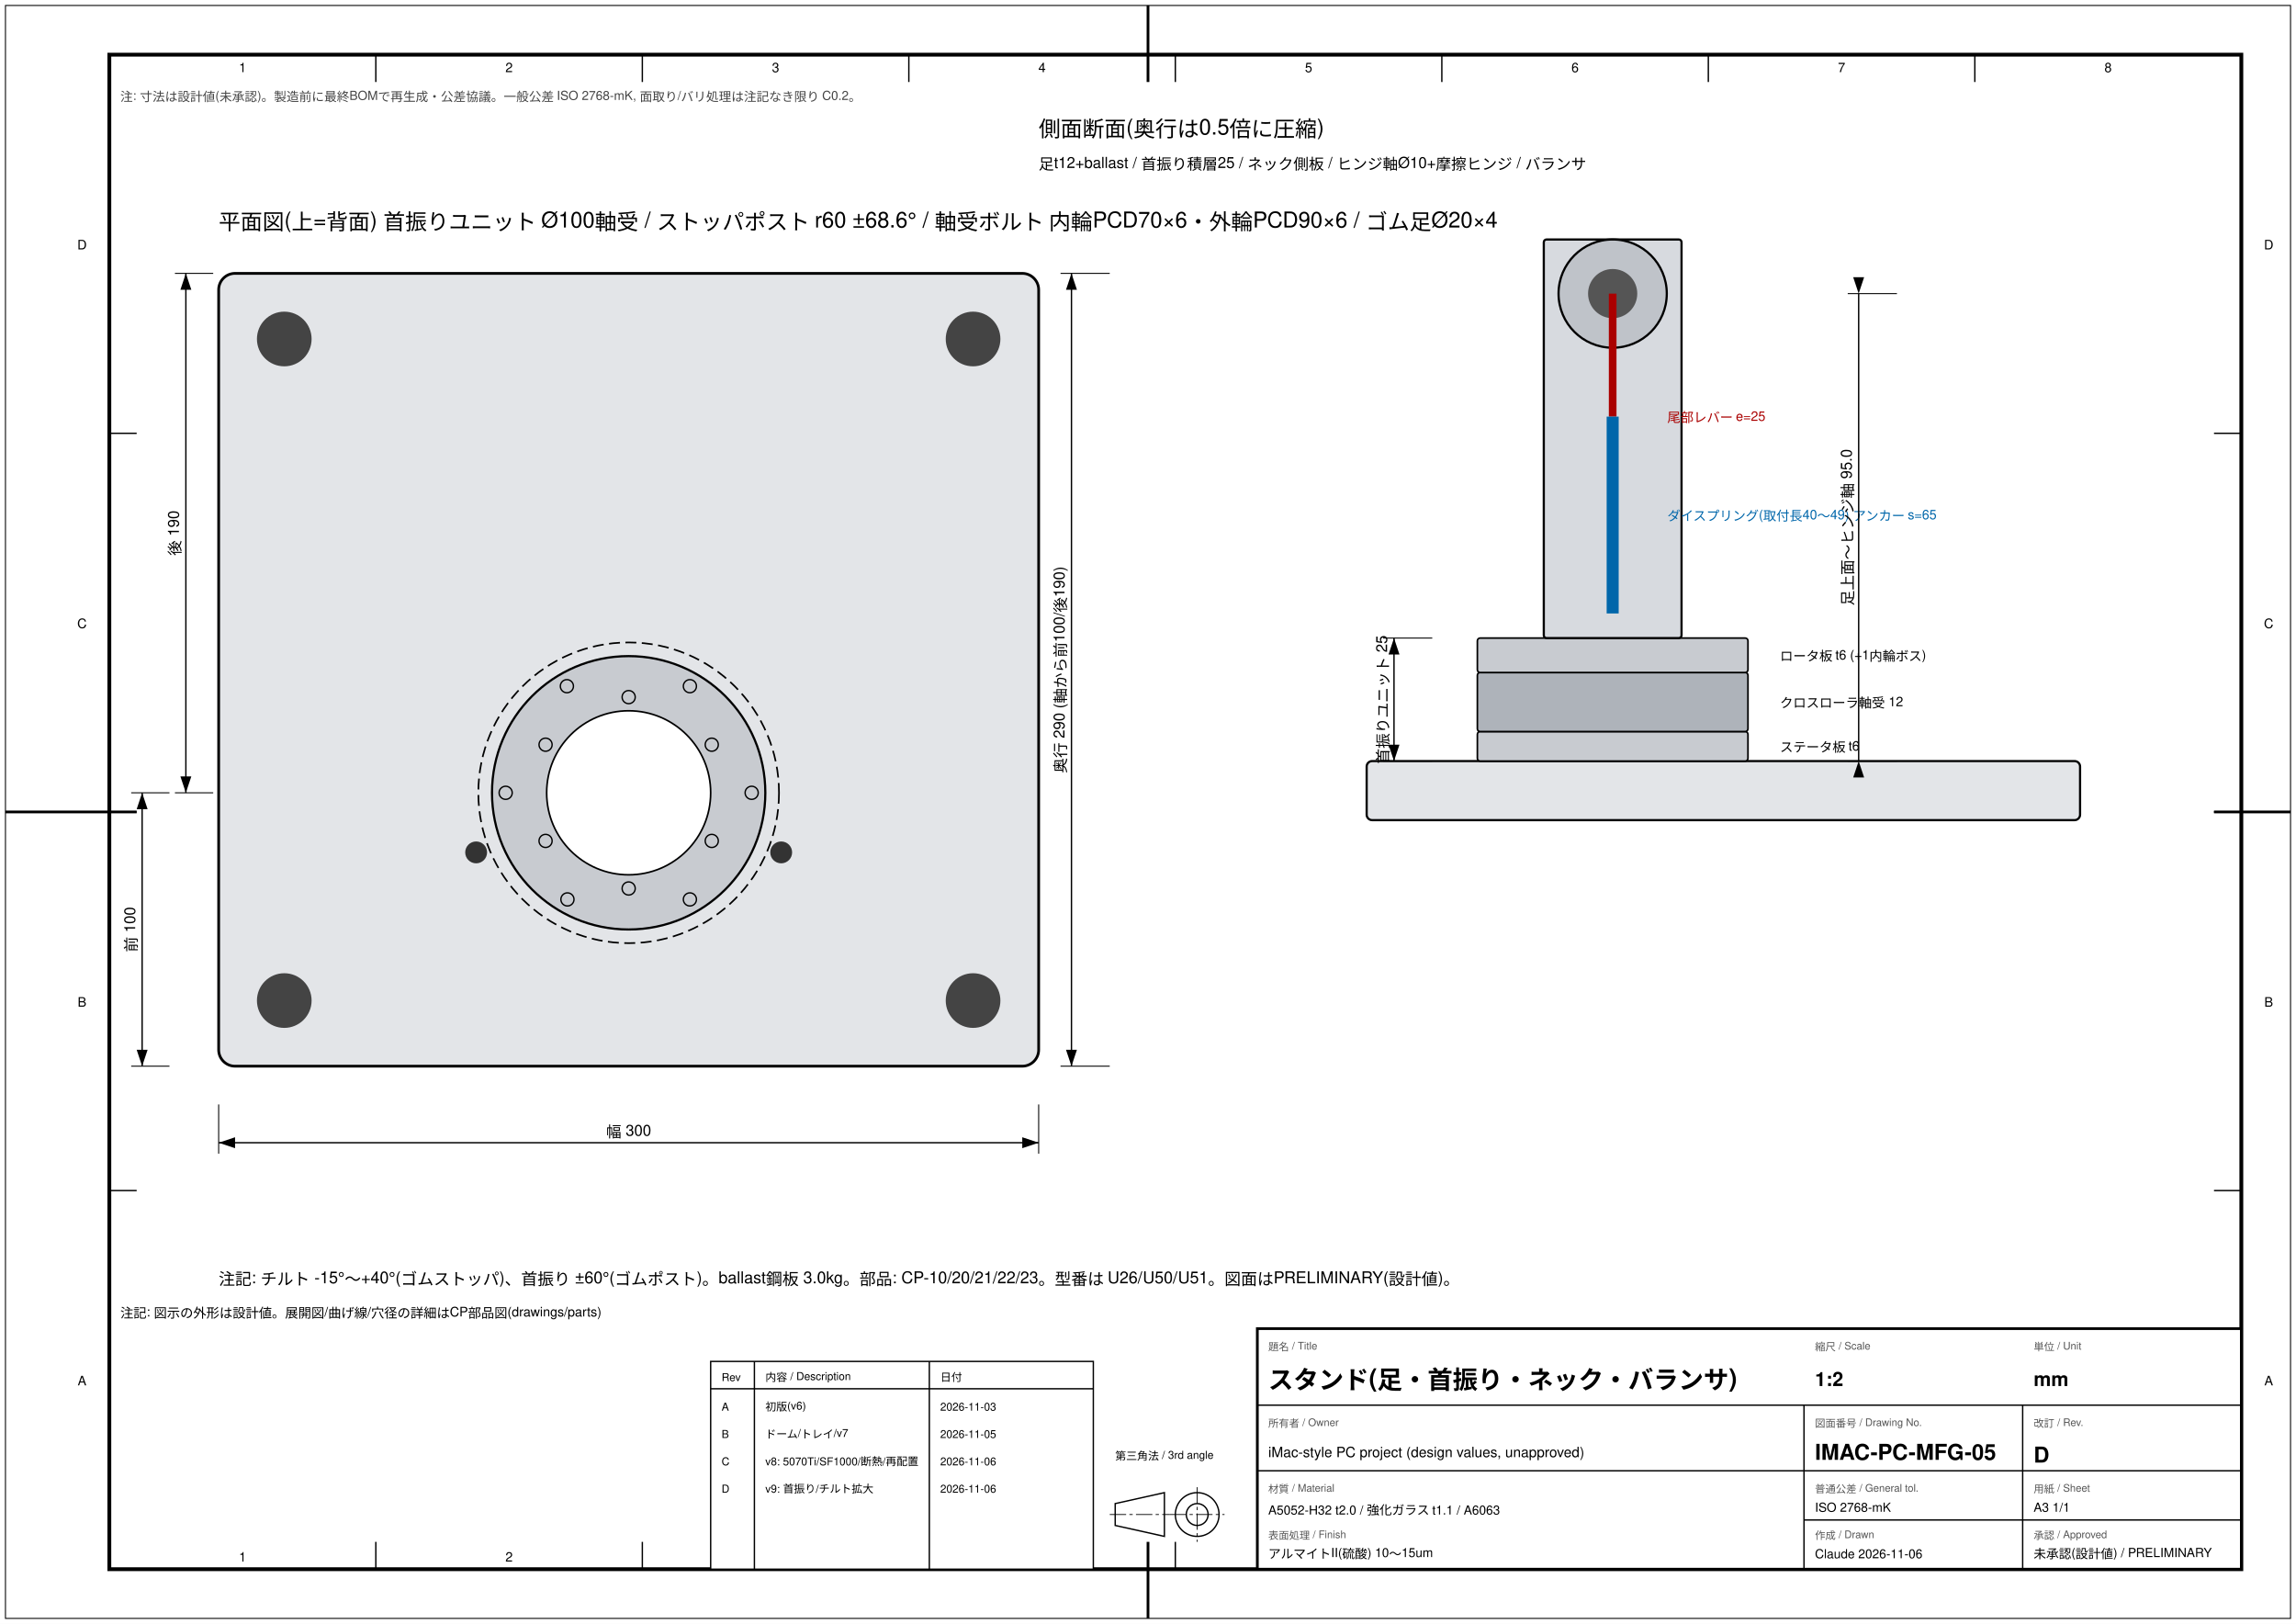
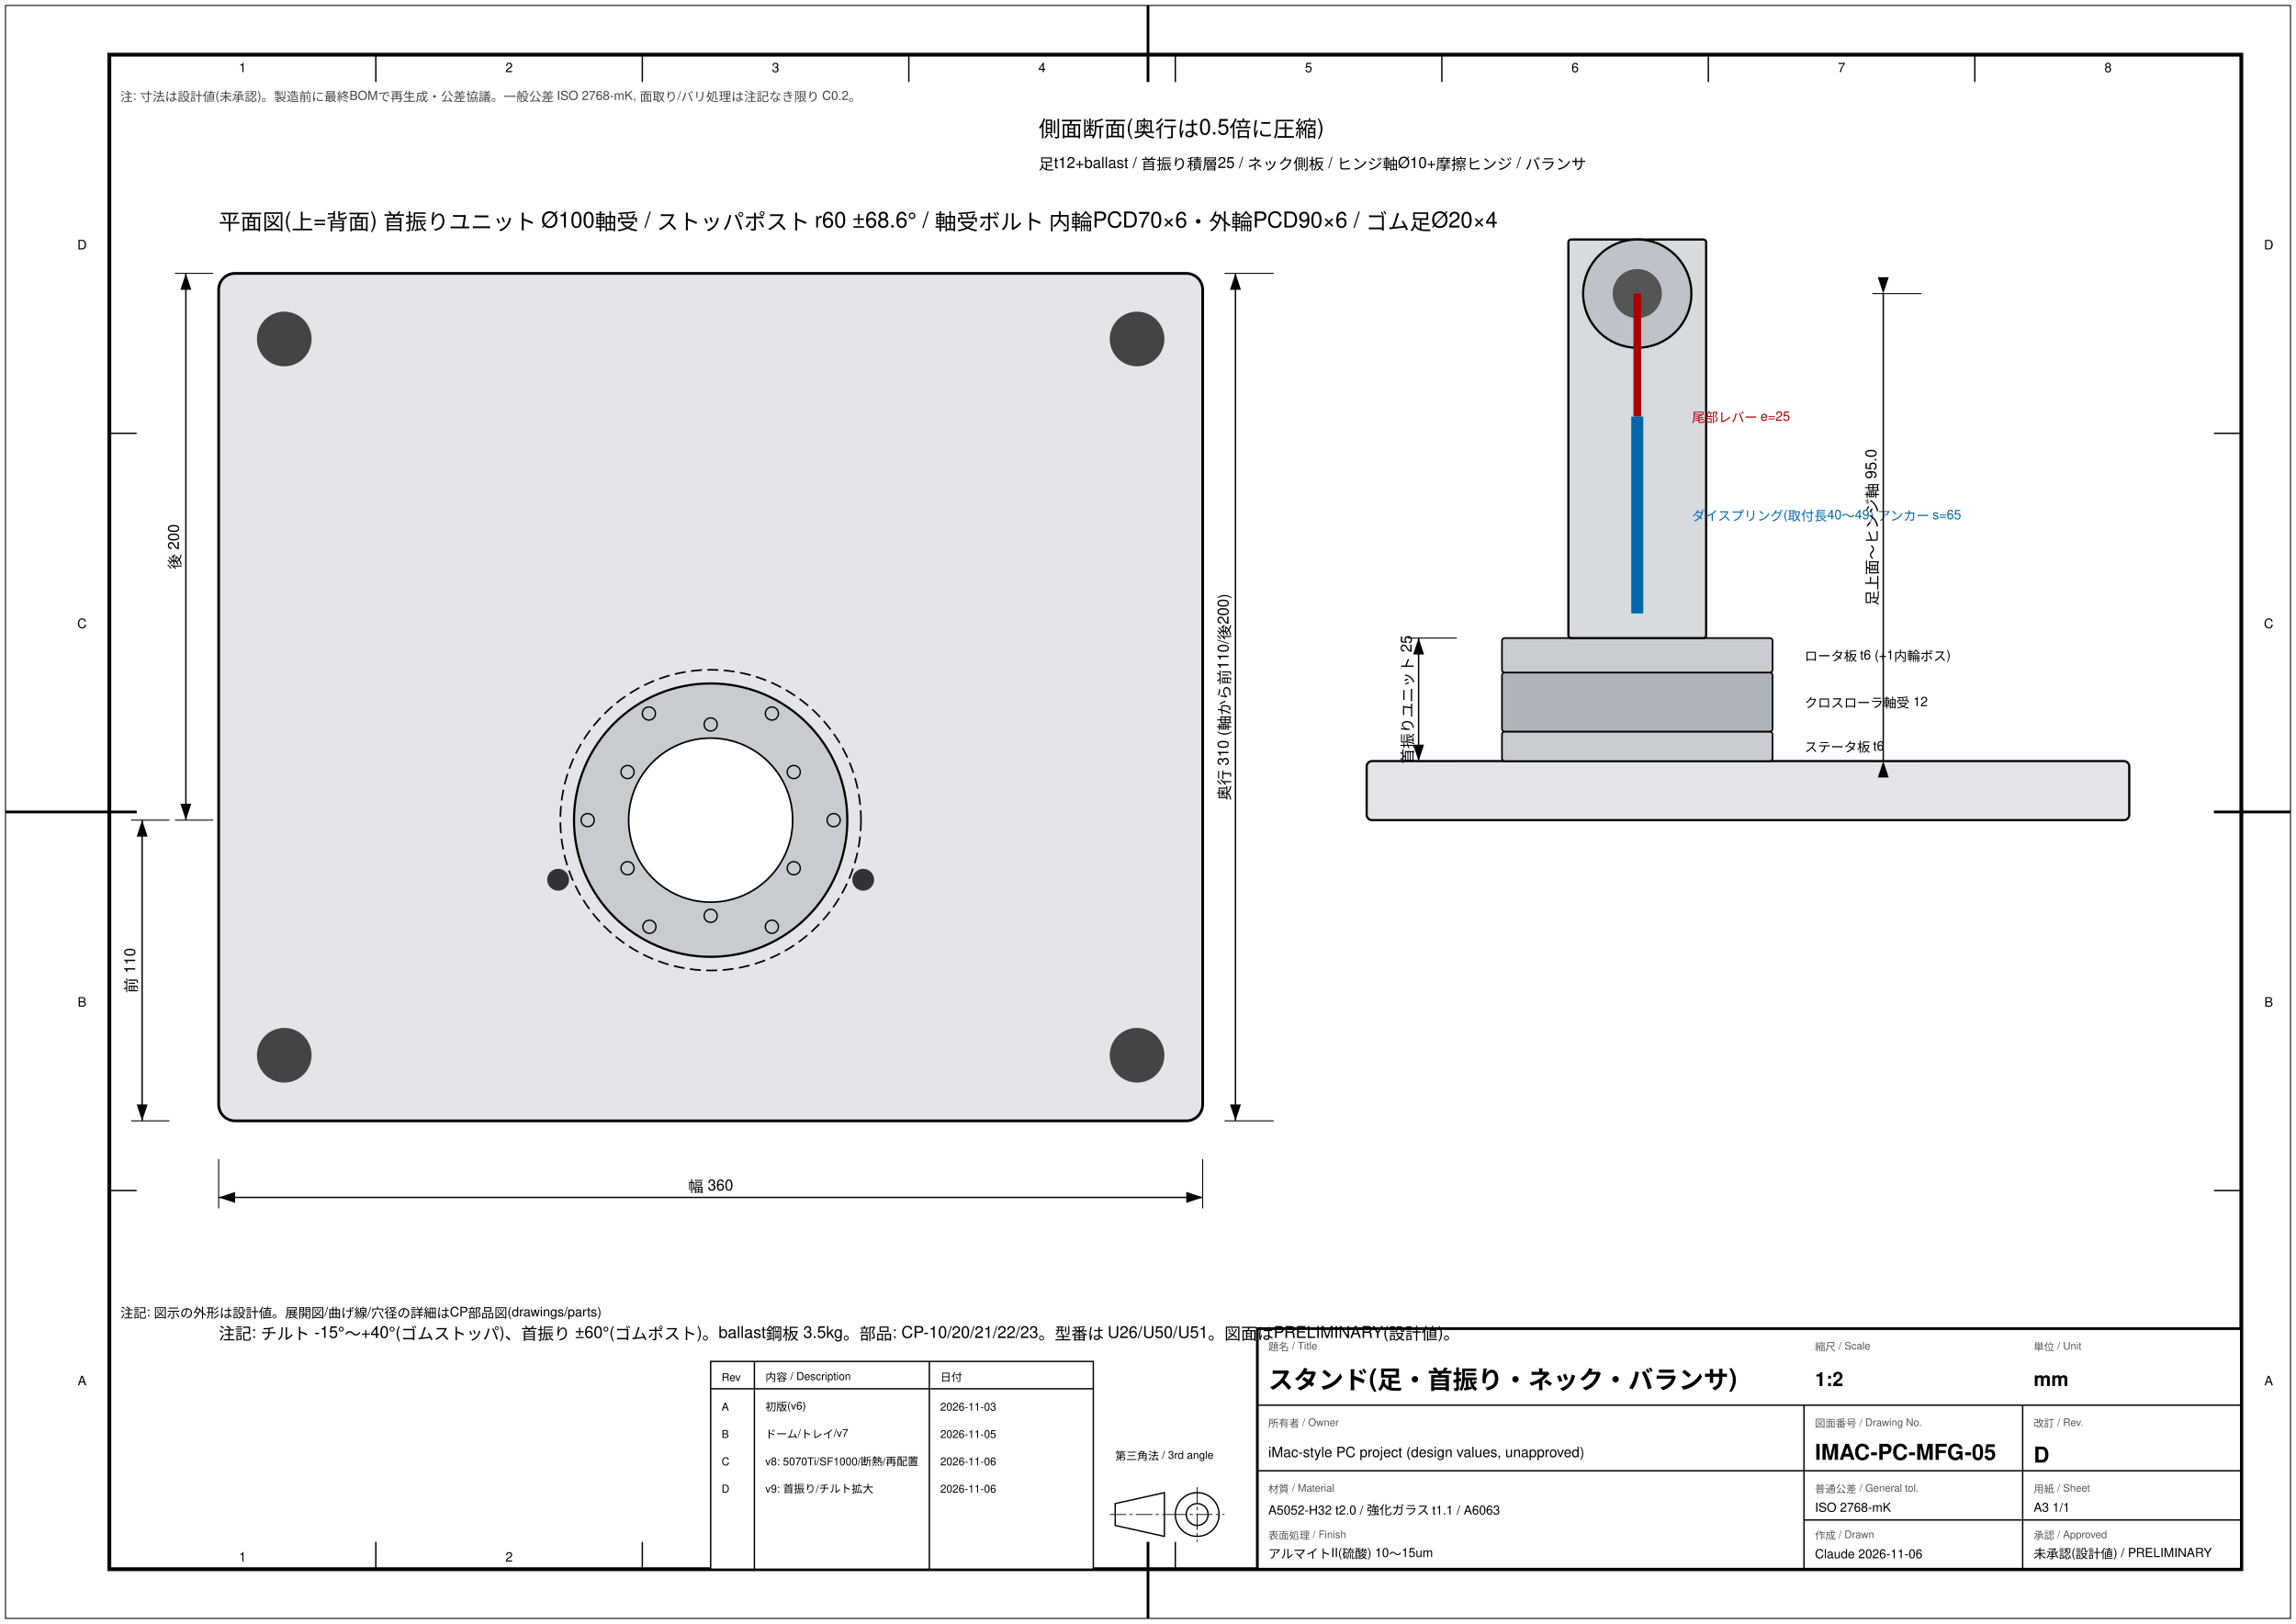
<svg xmlns="http://www.w3.org/2000/svg" viewBox="0 0 420 297" font-family="Helvetica,Arial,sans-serif">
  <rect width="100%" height="100%" fill="#fff" />
  <rect x="1" y="1" width="418" height="295" fill="none" stroke="#000" stroke-width=".18" />
  <rect x="20" y="10" width="390" height="277" fill="none" stroke="#000" stroke-width=".7" />
  <line x1="68.75" y1="10" x2="68.75" y2="15" stroke="#000" stroke-width="0.25" />
  <line x1="68.75" y1="287" x2="68.75" y2="282" stroke="#000" stroke-width="0.25" />
  <text x="44.38" y="13.20" font-size="2.4" text-anchor="middle" font-weight="normal" fill="#000">1</text>
  <text x="44.38" y="285.60" font-size="2.4" text-anchor="middle" font-weight="normal" fill="#000">1</text>
  <line x1="117.5" y1="10" x2="117.5" y2="15" stroke="#000" stroke-width="0.25" />
  <line x1="117.5" y1="287" x2="117.5" y2="282" stroke="#000" stroke-width="0.25" />
  <text x="93.12" y="13.20" font-size="2.4" text-anchor="middle" font-weight="normal" fill="#000">2</text>
  <text x="93.12" y="285.60" font-size="2.4" text-anchor="middle" font-weight="normal" fill="#000">2</text>
  <line x1="166.25" y1="10" x2="166.25" y2="15" stroke="#000" stroke-width="0.25" />
  <line x1="166.25" y1="287" x2="166.25" y2="282" stroke="#000" stroke-width="0.25" />
  <text x="141.88" y="13.20" font-size="2.4" text-anchor="middle" font-weight="normal" fill="#000">3</text>
  <text x="141.88" y="285.60" font-size="2.4" text-anchor="middle" font-weight="normal" fill="#000">3</text>
  <line x1="215.0" y1="10" x2="215.0" y2="15" stroke="#000" stroke-width="0.25" />
  <line x1="215.0" y1="287" x2="215.0" y2="282" stroke="#000" stroke-width="0.25" />
  <text x="190.62" y="13.20" font-size="2.4" text-anchor="middle" font-weight="normal" fill="#000">4</text>
  <text x="190.62" y="285.60" font-size="2.4" text-anchor="middle" font-weight="normal" fill="#000">4</text>
  <line x1="263.75" y1="10" x2="263.75" y2="15" stroke="#000" stroke-width="0.25" />
  <line x1="263.75" y1="287" x2="263.75" y2="282" stroke="#000" stroke-width="0.25" />
  <text x="239.38" y="13.20" font-size="2.4" text-anchor="middle" font-weight="normal" fill="#000">5</text>
  <text x="239.38" y="285.60" font-size="2.4" text-anchor="middle" font-weight="normal" fill="#000">5</text>
  <line x1="312.5" y1="10" x2="312.5" y2="15" stroke="#000" stroke-width="0.25" />
  <line x1="312.5" y1="287" x2="312.5" y2="282" stroke="#000" stroke-width="0.25" />
  <text x="288.12" y="13.20" font-size="2.4" text-anchor="middle" font-weight="normal" fill="#000">6</text>
  <text x="288.12" y="285.60" font-size="2.4" text-anchor="middle" font-weight="normal" fill="#000">6</text>
  <line x1="361.25" y1="10" x2="361.25" y2="15" stroke="#000" stroke-width="0.25" />
  <line x1="361.25" y1="287" x2="361.25" y2="282" stroke="#000" stroke-width="0.25" />
  <text x="336.88" y="13.20" font-size="2.4" text-anchor="middle" font-weight="normal" fill="#000">7</text>
  <text x="336.88" y="285.60" font-size="2.4" text-anchor="middle" font-weight="normal" fill="#000">7</text>
  <text x="385.62" y="13.20" font-size="2.4" text-anchor="middle" font-weight="normal" fill="#000">8</text>
  <text x="385.62" y="285.60" font-size="2.4" text-anchor="middle" font-weight="normal" fill="#000">8</text>
  <line x1="20" y1="79.25" x2="25" y2="79.25" stroke="#000" stroke-width="0.25" />
  <line x1="410" y1="79.25" x2="405" y2="79.25" stroke="#000" stroke-width="0.25" />
  <line x1="20" y1="148.5" x2="25" y2="148.5" stroke="#000" stroke-width="0.25" />
  <line x1="410" y1="148.5" x2="405" y2="148.5" stroke="#000" stroke-width="0.25" />
  <line x1="20" y1="217.75" x2="25" y2="217.75" stroke="#000" stroke-width="0.25" />
  <line x1="410" y1="217.75" x2="405" y2="217.75" stroke="#000" stroke-width="0.25" />
  <text x="15.00" y="45.62" font-size="2.4" text-anchor="middle" font-weight="normal" fill="#000">D</text>
  <text x="415.00" y="45.62" font-size="2.4" text-anchor="middle" font-weight="normal" fill="#000">D</text>
  <text x="15.00" y="114.88" font-size="2.4" text-anchor="middle" font-weight="normal" fill="#000">C</text>
  <text x="415.00" y="114.88" font-size="2.4" text-anchor="middle" font-weight="normal" fill="#000">C</text>
  <text x="15.00" y="184.12" font-size="2.4" text-anchor="middle" font-weight="normal" fill="#000">B</text>
  <text x="415.00" y="184.12" font-size="2.4" text-anchor="middle" font-weight="normal" fill="#000">B</text>
  <text x="15.00" y="253.38" font-size="2.4" text-anchor="middle" font-weight="normal" fill="#000">A</text>
  <text x="415.00" y="253.38" font-size="2.4" text-anchor="middle" font-weight="normal" fill="#000">A</text>
  <line x1="1" y1="148.5" x2="25" y2="148.5" stroke="#000" stroke-width="0.5" />
  <line x1="405" y1="148.5" x2="419" y2="148.5" stroke="#000" stroke-width="0.5" />
  <line x1="210.0" y1="1" x2="210.0" y2="15" stroke="#000" stroke-width="0.5" />
  <line x1="210.0" y1="282" x2="210.0" y2="296" stroke="#000" stroke-width="0.5" />
  <rect x="230" y="243" width="180" height="44" fill="#fff" stroke="#000" stroke-width=".5" />
  <line x1="230" y1="257" x2="410" y2="257" stroke="#000" stroke-width="0.25" />
  <line x1="230" y1="269" x2="410" y2="269" stroke="#000" stroke-width="0.25" />
  <line x1="330" y1="257" x2="330" y2="287" stroke="#000" stroke-width="0.25" />
  <line x1="370" y1="257" x2="370" y2="287" stroke="#000" stroke-width="0.25" />
  <line x1="330" y1="278" x2="410" y2="278" stroke="#000" stroke-width="0.25" />
  <text x="232.00" y="247.00" font-size="1.9" text-anchor="start" font-weight="normal" fill="#555">題名 / Title</text>
  <text x="232.00" y="254.00" font-size="4.6" text-anchor="start" font-weight="bold" fill="#000">スタンド(足・首振り・ネック・バランサ)</text>
  <text x="232.00" y="261.00" font-size="1.9" text-anchor="start" font-weight="normal" fill="#555">所有者 / Owner</text>
  <text x="232.00" y="266.50" font-size="2.6" text-anchor="start" font-weight="normal" fill="#000">iMac-style PC project (design values, unapproved)</text>
  <text x="232.00" y="273.00" font-size="1.9" text-anchor="start" font-weight="normal" fill="#555">材質 / Material</text>
  <text x="232.00" y="277.00" font-size="2.3" text-anchor="start" font-weight="normal" fill="#000">A5052-H32 t2.0 / 強化ガラス t1.1 / A6063</text>
  <text x="232.00" y="281.50" font-size="1.9" text-anchor="start" font-weight="normal" fill="#555">表面処理 / Finish</text>
  <text x="232.00" y="285.00" font-size="2.3" text-anchor="start" font-weight="normal" fill="#000">アルマイトII(硫酸) 10〜15um</text>
  <text x="332.00" y="261.00" font-size="1.9" text-anchor="start" font-weight="normal" fill="#555">図面番号 / Drawing No.</text>
  <text x="332.00" y="267.00" font-size="4.0" text-anchor="start" font-weight="bold" fill="#000">IMAC-PC-MFG-05</text>
  <text x="332.00" y="273.00" font-size="1.9" text-anchor="start" font-weight="normal" fill="#555">普通公差 / General tol.</text>
  <text x="332.00" y="276.50" font-size="2.3" text-anchor="start" font-weight="normal" fill="#000">ISO 2768-mK</text>
  <text x="372.00" y="261.00" font-size="1.9" text-anchor="start" font-weight="normal" fill="#555">改訂 / Rev.</text>
  <text x="372.00" y="267.50" font-size="4.0" text-anchor="start" font-weight="bold" fill="#000">D</text>
  <text x="372.00" y="273.00" font-size="1.9" text-anchor="start" font-weight="normal" fill="#555">用紙 / Sheet</text>
  <text x="372.00" y="276.50" font-size="2.3" text-anchor="start" font-weight="normal" fill="#000">A3  1/1</text>
  <text x="332.00" y="247.00" font-size="1.9" text-anchor="start" font-weight="normal" fill="#555">縮尺 / Scale</text>
  <text x="332.00" y="253.50" font-size="3.6" text-anchor="start" font-weight="bold" fill="#000">1:2</text>
  <text x="372.00" y="247.00" font-size="1.9" text-anchor="start" font-weight="normal" fill="#555">単位 / Unit</text>
  <text x="372.00" y="253.50" font-size="3.6" text-anchor="start" font-weight="bold" fill="#000">mm</text>
  <text x="332.00" y="281.50" font-size="1.9" text-anchor="start" font-weight="normal" fill="#555">作成 / Drawn</text>
  <text x="332.00" y="285.00" font-size="2.3" text-anchor="start" font-weight="normal" fill="#000">Claude 2026-11-06</text>
  <text x="372.00" y="281.50" font-size="1.9" text-anchor="start" font-weight="normal" fill="#555">承認 / Approved</text>
  <text x="372.00" y="285.00" font-size="2.3" text-anchor="start" font-weight="normal" fill="#000">未承認(設計値) / PRELIMINARY</text>
  <g transform="translate(204,273)" stroke="#000" stroke-width=".25" fill="none">
    <path d="M0,2 L9,0 L9,8 L0,6 Z" />
    <line x1="-1" y1="4" x2="10" y2="4" stroke="#000" stroke-width="0.15" stroke-dasharray="3,0.6,0.6,0.6" />
    <circle cx="15" cy="4" r="4" />
    <circle cx="15" cy="4" r="2" />
    <line x1="10" y1="4" x2="20" y2="4" stroke="#000" stroke-width="0.15" stroke-dasharray="3,0.6,0.6,0.6" />
    <line x1="15" y1="-1" x2="15" y2="9" stroke="#000" stroke-width="0.15" stroke-dasharray="3,0.6,0.6,0.6" />
  </g>
  <text x="204.00" y="267.00" font-size="2.0" text-anchor="start" font-weight="normal" fill="#000">第三角法 / 3rd angle</text>
  <rect x="130" y="249" width="70" height="38" fill="#fff" stroke="#000" stroke-width=".25" />
  <line x1="130" y1="254" x2="200" y2="254" stroke="#000" stroke-width="0.25" />
  <line x1="138" y1="249" x2="138" y2="287" stroke="#000" stroke-width="0.25" />
  <line x1="170" y1="249" x2="170" y2="287" stroke="#000" stroke-width="0.25" />
  <text x="132.00" y="252.60" font-size="2.0" text-anchor="start" font-weight="normal" fill="#000">Rev</text>
  <text x="140.00" y="252.60" font-size="2.0" text-anchor="start" font-weight="normal" fill="#000">内容 / Description</text>
  <text x="172.00" y="252.60" font-size="2.0" text-anchor="start" font-weight="normal" fill="#000">日付</text>
  <text x="132.00" y="258.00" font-size="2.0" text-anchor="start" font-weight="normal" fill="#000">A</text>
  <text x="140.00" y="258.00" font-size="2.0" text-anchor="start" font-weight="normal" fill="#000">初版(v6)</text>
  <text x="172.00" y="258.00" font-size="2.0" text-anchor="start" font-weight="normal" fill="#000">2026-11-03</text>
  <text x="132.00" y="263.00" font-size="2.0" text-anchor="start" font-weight="normal" fill="#000">B</text>
  <text x="140.00" y="263.00" font-size="2.0" text-anchor="start" font-weight="normal" fill="#000">ドーム/トレイ/v7</text>
  <text x="172.00" y="263.00" font-size="2.0" text-anchor="start" font-weight="normal" fill="#000">2026-11-05</text>
  <text x="132.00" y="268.00" font-size="2.0" text-anchor="start" font-weight="normal" fill="#000">C</text>
  <text x="140.00" y="268.00" font-size="2.0" text-anchor="start" font-weight="normal" fill="#000">v8: 5070Ti/SF1000/断熱/再配置</text>
  <text x="172.00" y="268.00" font-size="2.0" text-anchor="start" font-weight="normal" fill="#000">2026-11-06</text>
  <text x="132.00" y="273.00" font-size="2.0" text-anchor="start" font-weight="normal" fill="#000">D</text>
  <text x="140.00" y="273.00" font-size="2.0" text-anchor="start" font-weight="normal" fill="#000">v9: 首振り/チルト拡大</text>
  <text x="172.00" y="273.00" font-size="2.0" text-anchor="start" font-weight="normal" fill="#000">2026-11-06</text>
  <text x="22.00" y="241.00" font-size="2.4" text-anchor="start" font-weight="normal" fill="#000">注記: 図示の外形は設計値。展開図/曲げ線/穴径の詳細はCP部品図(drawings/parts)</text>
  <text x="22.00" y="18.50" font-size="2.3" text-anchor="start" font-weight="normal" fill="#444">注: 寸法は設計値(未承認)。製造前に最終BOMで再生成・公差協議。一般公差 ISO 2768-mK, 面取り/バリ処理は注記なき限り C0.2。</text>
  <g transform="translate(0,0)">
-     <rect x="40" y="50" width="150.0" height="145.0" rx="3" fill="#e3e5e8" stroke="#000" stroke-width="0.5" />
-     <circle cx="115.0" cy="145.0" r="25.0" fill="#c8cbd0" stroke="#000" stroke-width=".4" />
-     <circle cx="115.0" cy="145.0" r="15.0" fill="#fff" stroke="#000" stroke-width=".3" />
-     <circle cx="115.0" cy="145.0" r="27.5" fill="none" stroke="#000" stroke-width=".3" stroke-dasharray="2 1" />
-     <circle cx="142.9" cy="155.9" r="2.0" fill="#333" />
-     <circle cx="87.1" cy="155.9" r="2.0" fill="#333" />
-     <circle cx="130.2" cy="153.8" r="1.2" fill="none" stroke="#000" stroke-width=".25" />
-     <circle cx="137.5" cy="145.0" r="1.2" fill="none" stroke="#000" stroke-width=".25" />
-     <circle cx="115.0" cy="162.5" r="1.2" fill="none" stroke="#000" stroke-width=".25" />
-     <circle cx="126.2" cy="164.5" r="1.2" fill="none" stroke="#000" stroke-width=".25" />
-     <circle cx="99.8" cy="153.8" r="1.2" fill="none" stroke="#000" stroke-width=".25" />
-     <circle cx="103.8" cy="164.5" r="1.2" fill="none" stroke="#000" stroke-width=".25" />
-     <circle cx="99.8" cy="136.2" r="1.2" fill="none" stroke="#000" stroke-width=".25" />
-     <circle cx="92.5" cy="145.0" r="1.2" fill="none" stroke="#000" stroke-width=".25" />
-     <circle cx="115.0" cy="127.5" r="1.2" fill="none" stroke="#000" stroke-width=".25" />
-     <circle cx="103.7" cy="125.5" r="1.2" fill="none" stroke="#000" stroke-width=".25" />
-     <circle cx="130.2" cy="136.2" r="1.2" fill="none" stroke="#000" stroke-width=".25" />
-     <circle cx="126.2" cy="125.5" r="1.2" fill="none" stroke="#000" stroke-width=".25" />
+     <rect x="40" y="50" width="180.0" height="155.0" rx="3" fill="#e3e5e8" stroke="#000" stroke-width="0.5" />
+     <circle cx="130.0" cy="150.0" r="25.0" fill="#c8cbd0" stroke="#000" stroke-width=".4" />
+     <circle cx="130.0" cy="150.0" r="15.0" fill="#fff" stroke="#000" stroke-width=".3" />
+     <circle cx="130.0" cy="150.0" r="27.5" fill="none" stroke="#000" stroke-width=".3" stroke-dasharray="2 1" />
+     <circle cx="157.9" cy="160.9" r="2.0" fill="#333" />
+     <circle cx="102.1" cy="160.9" r="2.0" fill="#333" />
+     <circle cx="145.2" cy="158.8" r="1.2" fill="none" stroke="#000" stroke-width=".25" />
+     <circle cx="152.5" cy="150.0" r="1.2" fill="none" stroke="#000" stroke-width=".25" />
+     <circle cx="130.0" cy="167.5" r="1.2" fill="none" stroke="#000" stroke-width=".25" />
+     <circle cx="141.2" cy="169.5" r="1.2" fill="none" stroke="#000" stroke-width=".25" />
+     <circle cx="114.8" cy="158.8" r="1.2" fill="none" stroke="#000" stroke-width=".25" />
+     <circle cx="118.8" cy="169.5" r="1.2" fill="none" stroke="#000" stroke-width=".25" />
+     <circle cx="114.8" cy="141.2" r="1.2" fill="none" stroke="#000" stroke-width=".25" />
+     <circle cx="107.5" cy="150.0" r="1.2" fill="none" stroke="#000" stroke-width=".25" />
+     <circle cx="130.0" cy="132.5" r="1.2" fill="none" stroke="#000" stroke-width=".25" />
+     <circle cx="118.7" cy="130.5" r="1.2" fill="none" stroke="#000" stroke-width=".25" />
+     <circle cx="145.2" cy="141.2" r="1.2" fill="none" stroke="#000" stroke-width=".25" />
+     <circle cx="141.2" cy="130.5" r="1.2" fill="none" stroke="#000" stroke-width=".25" />
    <circle cx="52.0" cy="62.0" r="5.0" fill="#444" />
-     <circle cx="52.0" cy="183.0" r="5.0" fill="#444" />
-     <circle cx="178.0" cy="62.0" r="5.0" fill="#444" />
-     <circle cx="178.0" cy="183.0" r="5.0" fill="#444" />
-     <line x1="40" y1="202.0" x2="40" y2="211.0" stroke="#000" stroke-width="0.18" />
-     <line x1="190.0" y1="202.0" x2="190.0" y2="211.0" stroke="#000" stroke-width="0.18" />
-     <line x1="40" y1="209.0" x2="190.0" y2="209.0" stroke="#000" stroke-width="0.25" />
-     <path d="M40,209.0 l3,-1 v2 z M190.0,209.0 l-3,-1 v2 z" fill="#000" />
-     <text x="115.00" y="208.00" font-size="2.8" text-anchor="middle" font-weight="normal" fill="#000">幅 300</text>
-     <line x1="203.0" y1="50" x2="194.0" y2="50" stroke="#000" stroke-width="0.18" />
-     <line x1="203.0" y1="195.0" x2="194.0" y2="195.0" stroke="#000" stroke-width="0.18" />
-     <line x1="196.0" y1="50" x2="196.0" y2="195.0" stroke="#000" stroke-width="0.25" />
-     <path d="M196.0,50 l-1,3 h2 z M196.0,195.0 l-1,-3 h2 z" fill="#000" />
-     <text x="195.00" y="122.50" font-size="2.8" text-anchor="middle" transform="rotate(-90 195.00 122.50)">奥行 290 (軸から前100/後190)</text>
+     <circle cx="52.0" cy="193.0" r="5.0" fill="#444" />
+     <circle cx="208.0" cy="62.0" r="5.0" fill="#444" />
+     <circle cx="208.0" cy="193.0" r="5.0" fill="#444" />
+     <line x1="40" y1="212.0" x2="40" y2="221.0" stroke="#000" stroke-width="0.18" />
+     <line x1="220.0" y1="212.0" x2="220.0" y2="221.0" stroke="#000" stroke-width="0.18" />
+     <line x1="40" y1="219.0" x2="220.0" y2="219.0" stroke="#000" stroke-width="0.25" />
+     <path d="M40,219.0 l3,-1 v2 z M220.0,219.0 l-3,-1 v2 z" fill="#000" />
+     <text x="130.00" y="218.00" font-size="2.8" text-anchor="middle" font-weight="normal" fill="#000">幅 360</text>
+     <line x1="233.0" y1="50" x2="224.0" y2="50" stroke="#000" stroke-width="0.18" />
+     <line x1="233.0" y1="205.0" x2="224.0" y2="205.0" stroke="#000" stroke-width="0.18" />
+     <line x1="226.0" y1="50" x2="226.0" y2="205.0" stroke="#000" stroke-width="0.25" />
+     <path d="M226.0,50 l-1,3 h2 z M226.0,205.0 l-1,-3 h2 z" fill="#000" />
+     <text x="225.00" y="127.50" font-size="2.8" text-anchor="middle" transform="rotate(-90 225.00 127.50)">奥行 310 (軸から前110/後200)</text>
    <line x1="39" y1="50" x2="32" y2="50" stroke="#000" stroke-width="0.18" />
-     <line x1="39" y1="145.0" x2="32" y2="145.0" stroke="#000" stroke-width="0.18" />
-     <line x1="34" y1="50" x2="34" y2="145.0" stroke="#000" stroke-width="0.25" />
-     <path d="M34,50 l-1,3 h2 z M34,145.0 l-1,-3 h2 z" fill="#000" />
-     <text x="33.00" y="97.50" font-size="2.8" text-anchor="middle" transform="rotate(-90 33.00 97.50)">後 190</text>
-     <line x1="31" y1="145.0" x2="24" y2="145.0" stroke="#000" stroke-width="0.18" />
-     <line x1="31" y1="195.0" x2="24" y2="195.0" stroke="#000" stroke-width="0.18" />
-     <line x1="26" y1="145.0" x2="26" y2="195.0" stroke="#000" stroke-width="0.25" />
-     <path d="M26,145.0 l-1,3 h2 z M26,195.0 l-1,-3 h2 z" fill="#000" />
-     <text x="25.00" y="170.00" font-size="2.8" text-anchor="middle" transform="rotate(-90 25.00 170.00)">前 100</text>
+     <line x1="39" y1="150.0" x2="32" y2="150.0" stroke="#000" stroke-width="0.18" />
+     <line x1="34" y1="50" x2="34" y2="150.0" stroke="#000" stroke-width="0.25" />
+     <path d="M34,50 l-1,3 h2 z M34,150.0 l-1,-3 h2 z" fill="#000" />
+     <text x="33.00" y="100.00" font-size="2.8" text-anchor="middle" transform="rotate(-90 33.00 100.00)">後 200</text>
+     <line x1="31" y1="150.0" x2="24" y2="150.0" stroke="#000" stroke-width="0.18" />
+     <line x1="31" y1="205.0" x2="24" y2="205.0" stroke="#000" stroke-width="0.18" />
+     <line x1="26" y1="150.0" x2="26" y2="205.0" stroke="#000" stroke-width="0.25" />
+     <path d="M26,150.0 l-1,3 h2 z M26,205.0 l-1,-3 h2 z" fill="#000" />
+     <text x="25.00" y="177.50" font-size="2.8" text-anchor="middle" transform="rotate(-90 25.00 177.50)">前 110</text>
    <text x="40" y="42" font-size="4">平面図(上=背面) 首振りユニット Ø100軸受 / ストッパポスト r60 ±68.6° / 軸受ボルト 内輪PCD70×6・外輪PCD90×6 / ゴム足Ø20×4</text>
-     <rect x="250" y="139.2" width="130.5" height="10.8" rx="1" fill="#e3e5e8" stroke="#000" stroke-width="0.4" />
-     <rect x="270.25" y="133.8" width="49.5" height="5.4" rx="0.5" fill="#c8cbd0" stroke="#000" stroke-width="0.3" />
-     <text x="325.6" y="137.5" font-size="2.4">ステータ板 t6</text>
-     <rect x="270.25" y="123.0" width="49.5" height="10.8" rx="0.5" fill="#aeb3ba" stroke="#000" stroke-width="0.3" />
-     <text x="325.6" y="129.4" font-size="2.4">クロスローラ軸受 12</text>
-     <rect x="270.25" y="116.7" width="49.5" height="6.3" rx="0.5" fill="#c8cbd0" stroke="#000" stroke-width="0.3" />
-     <text x="325.6" y="120.85" font-size="2.4">ロータ板 t6 (+1内輪ボス)</text>
-     <rect x="282.4" y="43.8" width="25.2" height="72.9" rx="0.5" fill="#d7dadf" stroke="#000" stroke-width="0.4" />
-     <circle cx="295.0" cy="53.7" r="9.9" fill="#bfc3c9" stroke="#000" stroke-width=".4" />
-     <circle cx="295.0" cy="53.7" r="4.5" fill="#555" />
-     <line x1="295.0" y1="53.7" x2="295.0" y2="76.2" stroke="#a00" stroke-width="1.4" />
-     <line x1="295.0" y1="76.2" x2="295.0" y2="112.2" stroke="#06a" stroke-width="2.2" />
-     <text x="305.0" y="77.2" font-size="2.4" fill="#a00">尾部レバー e=25</text>
-     <text x="305.0" y="95.2" font-size="2.4" fill="#06a">ダイスプリング(取付長40〜49) アンカー s=65</text>
-     <line x1="347.0" y1="139.2" x2="338.0" y2="139.2" stroke="#000" stroke-width="0.18" />
-     <line x1="347.0" y1="53.7" x2="338.0" y2="53.7" stroke="#000" stroke-width="0.18" />
-     <line x1="340.0" y1="139.2" x2="340.0" y2="53.7" stroke="#000" stroke-width="0.25" />
-     <path d="M340.0,139.2 l-1,3 h2 z M340.0,53.7 l-1,-3 h2 z" fill="#000" />
-     <text x="339.00" y="96.45" font-size="2.8" text-anchor="middle" transform="rotate(-90 339.00 96.45)">足上面〜ヒンジ軸 95.0</text>
-     <line x1="262.0" y1="116.7" x2="253.0" y2="116.7" stroke="#000" stroke-width="0.18" />
-     <line x1="262.0" y1="139.2" x2="253.0" y2="139.2" stroke="#000" stroke-width="0.18" />
-     <line x1="255.0" y1="116.7" x2="255.0" y2="139.2" stroke="#000" stroke-width="0.25" />
-     <path d="M255.0,116.7 l-1,3 h2 z M255.0,139.2 l-1,-3 h2 z" fill="#000" />
-     <text x="254.00" y="127.95" font-size="2.8" text-anchor="middle" transform="rotate(-90 254.00 127.95)">首振りユニット 25</text>
+     <rect x="250" y="139.2" width="139.5" height="10.8" rx="1" fill="#e3e5e8" stroke="#000" stroke-width="0.4" />
+     <rect x="274.75" y="133.8" width="49.5" height="5.4" rx="0.5" fill="#c8cbd0" stroke="#000" stroke-width="0.3" />
+     <text x="330.1" y="137.5" font-size="2.4">ステータ板 t6</text>
+     <rect x="274.75" y="123.0" width="49.5" height="10.8" rx="0.5" fill="#aeb3ba" stroke="#000" stroke-width="0.3" />
+     <text x="330.1" y="129.4" font-size="2.4">クロスローラ軸受 12</text>
+     <rect x="274.75" y="116.7" width="49.5" height="6.3" rx="0.5" fill="#c8cbd0" stroke="#000" stroke-width="0.3" />
+     <text x="330.1" y="120.85" font-size="2.4">ロータ板 t6 (+1内輪ボス)</text>
+     <rect x="286.9" y="43.8" width="25.2" height="72.9" rx="0.5" fill="#d7dadf" stroke="#000" stroke-width="0.4" />
+     <circle cx="299.5" cy="53.7" r="9.9" fill="#bfc3c9" stroke="#000" stroke-width=".4" />
+     <circle cx="299.5" cy="53.7" r="4.5" fill="#555" />
+     <line x1="299.5" y1="53.7" x2="299.5" y2="76.2" stroke="#a00" stroke-width="1.4" />
+     <line x1="299.5" y1="76.2" x2="299.5" y2="112.2" stroke="#06a" stroke-width="2.2" />
+     <text x="309.5" y="77.2" font-size="2.4" fill="#a00">尾部レバー e=25</text>
+     <text x="309.5" y="95.2" font-size="2.4" fill="#06a">ダイスプリング(取付長40〜49) アンカー s=65</text>
+     <line x1="351.5" y1="139.2" x2="342.5" y2="139.2" stroke="#000" stroke-width="0.18" />
+     <line x1="351.5" y1="53.7" x2="342.5" y2="53.7" stroke="#000" stroke-width="0.18" />
+     <line x1="344.5" y1="139.2" x2="344.5" y2="53.7" stroke="#000" stroke-width="0.25" />
+     <path d="M344.5,139.2 l-1,3 h2 z M344.5,53.7 l-1,-3 h2 z" fill="#000" />
+     <text x="343.50" y="96.45" font-size="2.8" text-anchor="middle" transform="rotate(-90 343.50 96.45)">足上面〜ヒンジ軸 95.0</text>
+     <line x1="266.5" y1="116.7" x2="257.5" y2="116.7" stroke="#000" stroke-width="0.18" />
+     <line x1="266.5" y1="139.2" x2="257.5" y2="139.2" stroke="#000" stroke-width="0.18" />
+     <line x1="259.5" y1="116.7" x2="259.5" y2="139.2" stroke="#000" stroke-width="0.25" />
+     <path d="M259.5,116.7 l-1,3 h2 z M259.5,139.2 l-1,-3 h2 z" fill="#000" />
+     <text x="258.50" y="127.95" font-size="2.8" text-anchor="middle" transform="rotate(-90 258.50 127.95)">首振りユニット 25</text>
    <text x="190" y="25" font-size="4">側面断面(奥行は0.5倍に圧縮)</text>
    <text x="190" y="31" font-size="2.8">足t12+ballast / 首振り積層25 / ネック側板 / ヒンジ軸Ø10+摩擦ヒンジ / バランサ</text>
-     <text x="40" y="235.0" font-size="3">注記: チルト -15°〜+40°(ゴムストッパ)、首振り ±60°(ゴムポスト)。ballast鋼板 3.0kg。部品: CP-10/20/21/22/23。型番は U26/U50/U51。図面はPRELIMINARY(設計値)。</text>
+     <text x="40" y="245.0" font-size="3">注記: チルト -15°〜+40°(ゴムストッパ)、首振り ±60°(ゴムポスト)。ballast鋼板 3.5kg。部品: CP-10/20/21/22/23。型番は U26/U50/U51。図面はPRELIMINARY(設計値)。</text>
  </g>
</svg>
